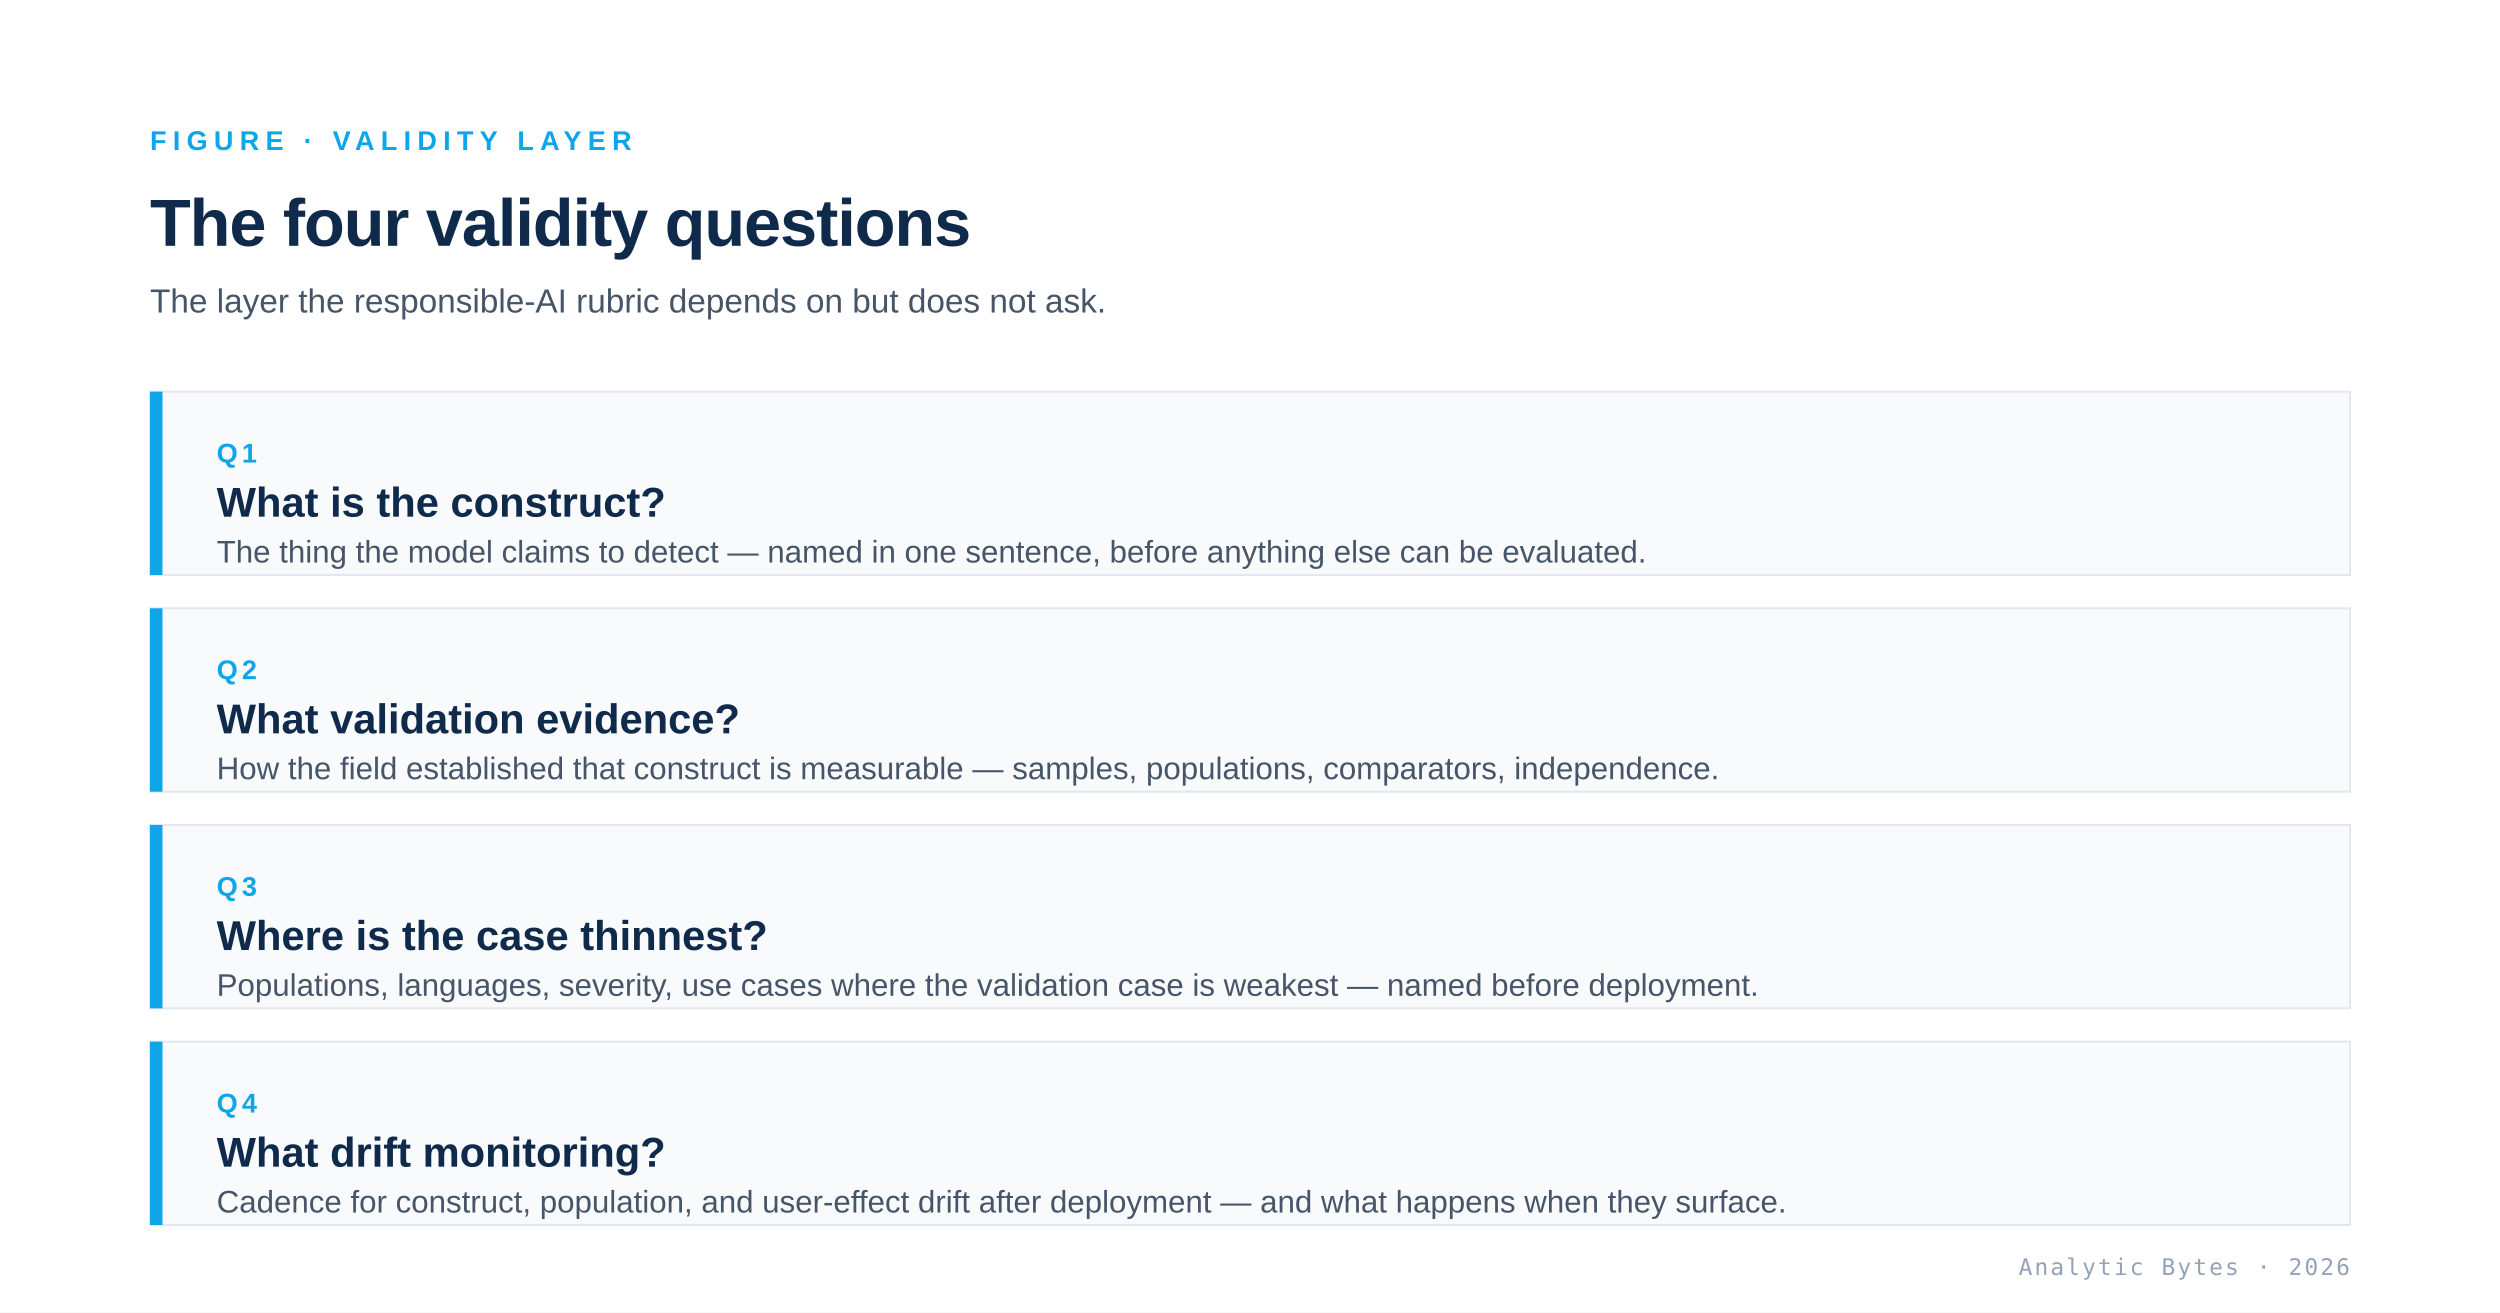
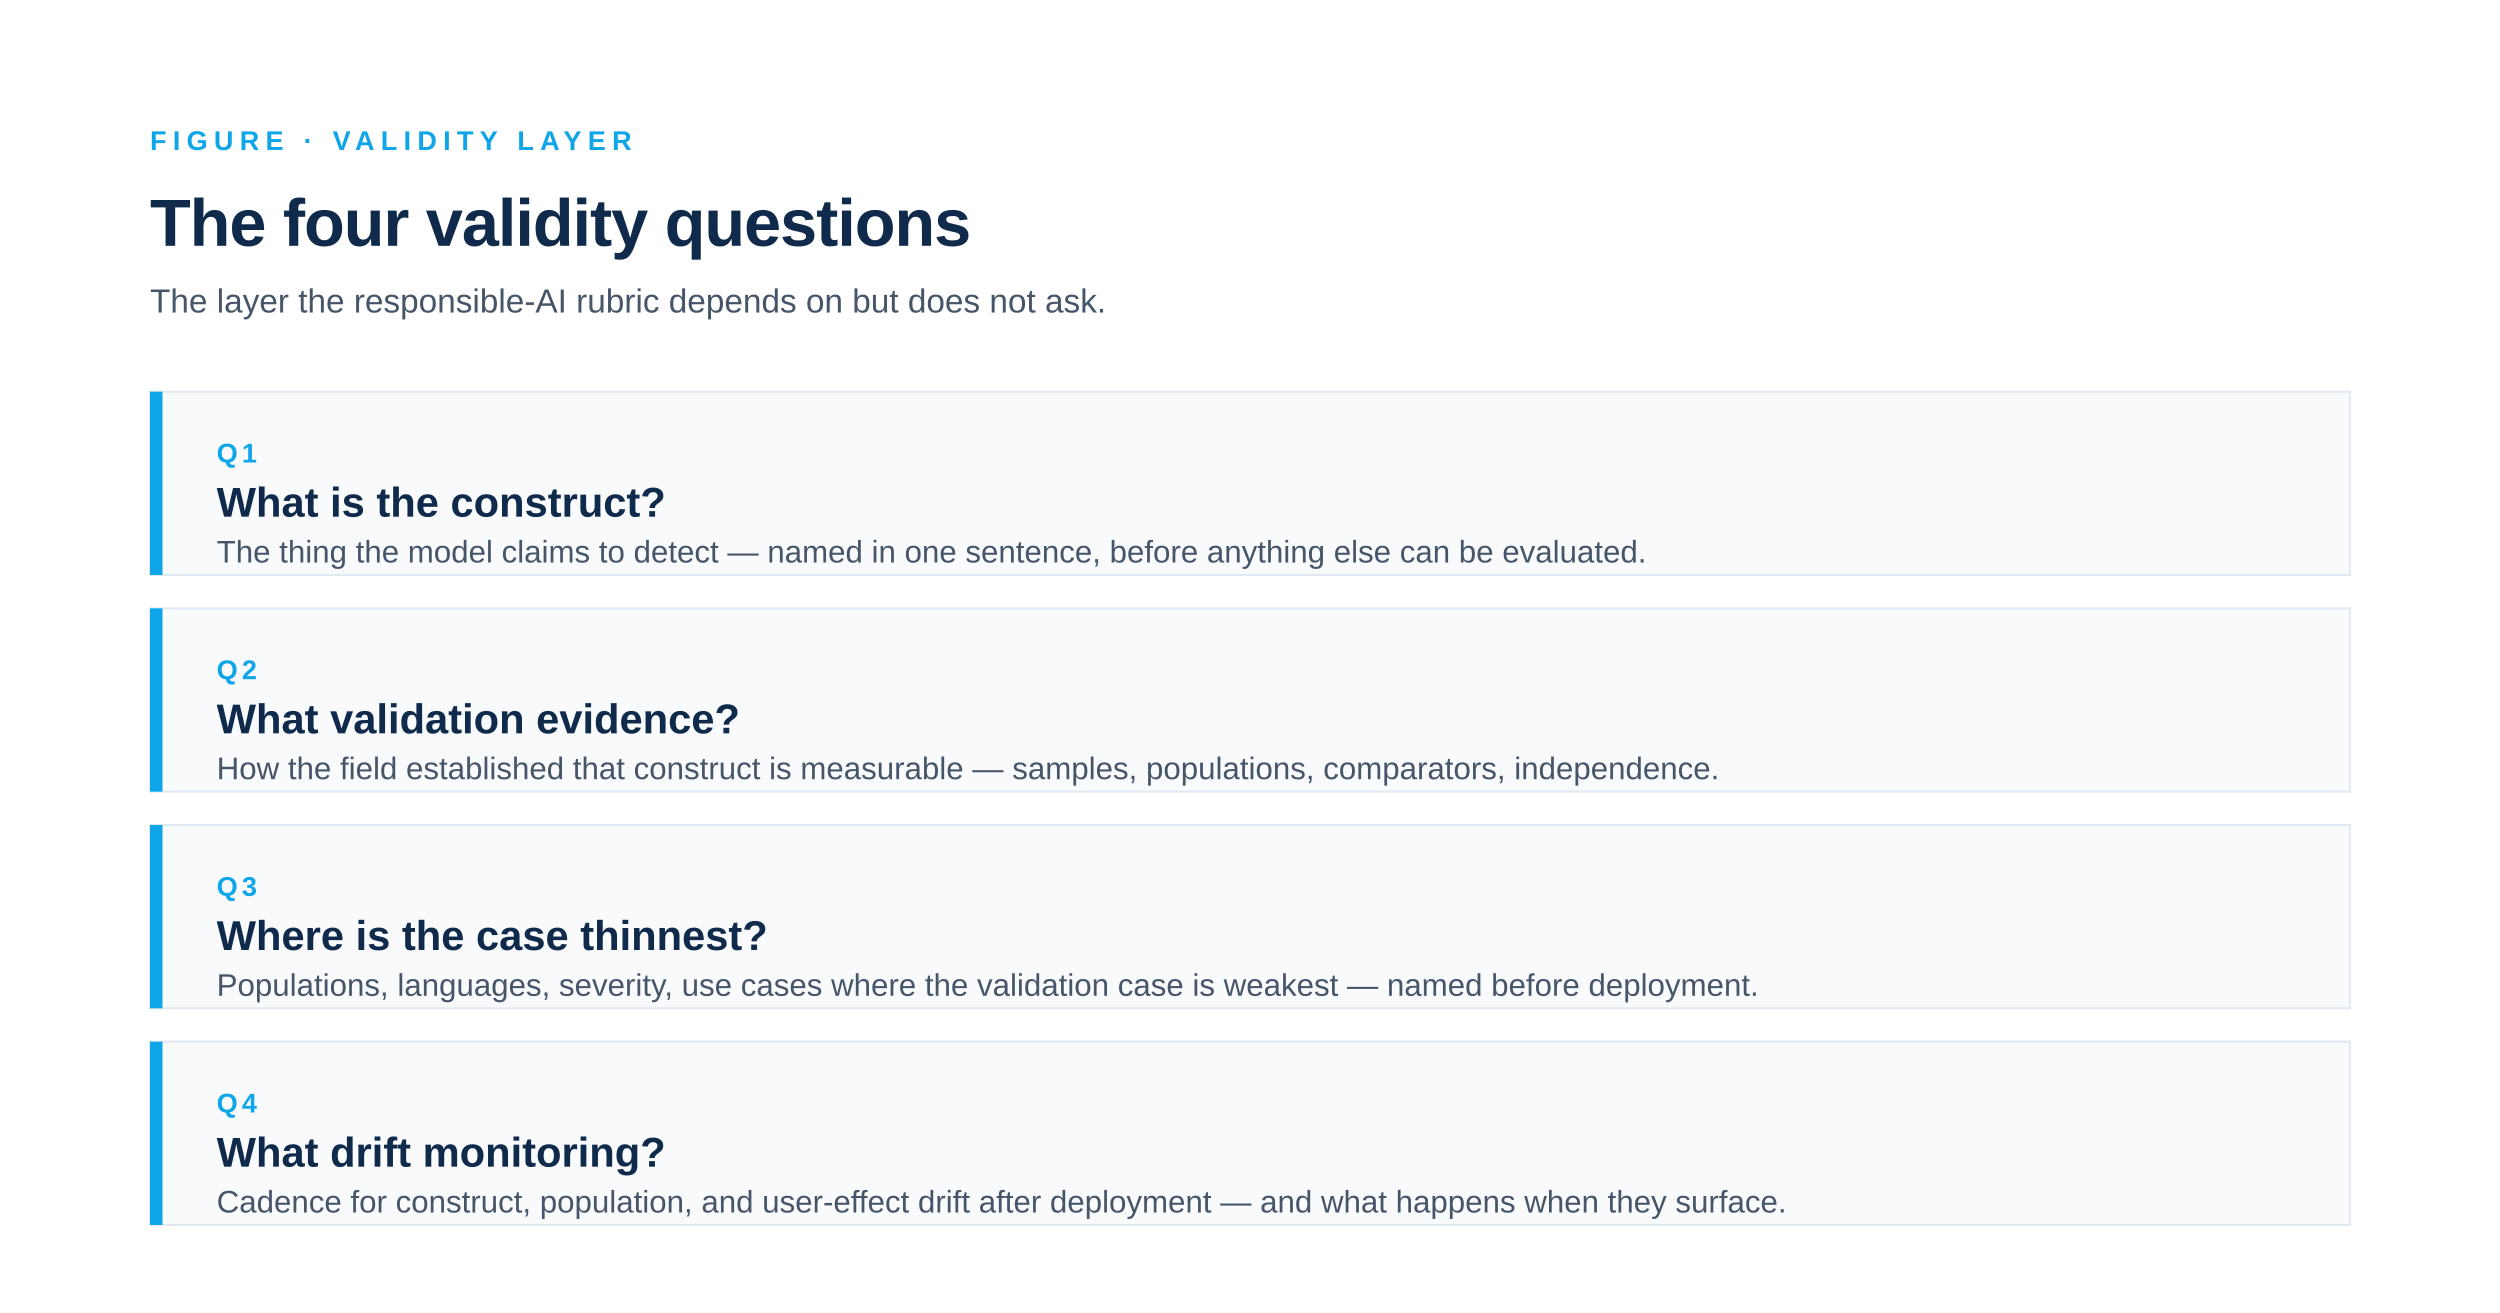
<svg xmlns="http://www.w3.org/2000/svg" viewBox="0 0 1200 630" width="1200" height="630" role="img" aria-labelledby="title desc">
  <rect x="0" y="0" width="1200" height="630" fill="#ffffff" />
  <text x="72" y="72" font-family="-apple-system, BlinkMacSystemFont, 'Helvetica Neue', Arial, sans-serif" font-size="13" font-weight="600" fill="#0EA5E9" letter-spacing="3">FIGURE · VALIDITY LAYER</text>
  <text x="72" y="118" font-family="-apple-system, BlinkMacSystemFont, 'Helvetica Neue', Arial, sans-serif" font-size="32" font-weight="700" fill="#0F2A4A" letter-spacing="-0.5">The four validity questions</text>
  <text x="72" y="150" font-family="-apple-system, BlinkMacSystemFont, 'Helvetica Neue', Arial, sans-serif" font-size="16" font-weight="400" fill="#475569">The layer the responsible-AI rubric depends on but does not ask.</text>
  <g>
    <rect x="72" y="188" width="1056" height="88" fill="#F8FAFC" stroke="#E2E8F0" stroke-width="1" />
    <rect x="72" y="188" width="6" height="88" fill="#0EA5E9" />
    <text x="104" y="222" font-family="-apple-system, BlinkMacSystemFont, 'Helvetica Neue', Arial, sans-serif" font-size="13" font-weight="700" fill="#0EA5E9" letter-spacing="2">Q1</text>
    <text x="104" y="248" font-family="-apple-system, BlinkMacSystemFont, 'Helvetica Neue', Arial, sans-serif" font-size="20" font-weight="600" fill="#0F2A4A">What is the construct?</text>
    <text x="104" y="270" font-family="-apple-system, BlinkMacSystemFont, 'Helvetica Neue', Arial, sans-serif" font-size="15" font-weight="400" fill="#475569">The thing the model claims to detect — named in one sentence, before anything else can be evaluated.</text>
  </g>
  <g>
    <rect x="72" y="292" width="1056" height="88" fill="#F8FAFC" stroke="#E2E8F0" stroke-width="1" />
    <rect x="72" y="292" width="6" height="88" fill="#0EA5E9" />
    <text x="104" y="326" font-family="-apple-system, BlinkMacSystemFont, 'Helvetica Neue', Arial, sans-serif" font-size="13" font-weight="700" fill="#0EA5E9" letter-spacing="2">Q2</text>
    <text x="104" y="352" font-family="-apple-system, BlinkMacSystemFont, 'Helvetica Neue', Arial, sans-serif" font-size="20" font-weight="600" fill="#0F2A4A">What validation evidence?</text>
    <text x="104" y="374" font-family="-apple-system, BlinkMacSystemFont, 'Helvetica Neue', Arial, sans-serif" font-size="15" font-weight="400" fill="#475569">How the field established that construct is measurable — samples, populations, comparators, independence.</text>
  </g>
  <g>
    <rect x="72" y="396" width="1056" height="88" fill="#F8FAFC" stroke="#E2E8F0" stroke-width="1" />
    <rect x="72" y="396" width="6" height="88" fill="#0EA5E9" />
    <text x="104" y="430" font-family="-apple-system, BlinkMacSystemFont, 'Helvetica Neue', Arial, sans-serif" font-size="13" font-weight="700" fill="#0EA5E9" letter-spacing="2">Q3</text>
    <text x="104" y="456" font-family="-apple-system, BlinkMacSystemFont, 'Helvetica Neue', Arial, sans-serif" font-size="20" font-weight="600" fill="#0F2A4A">Where is the case thinnest?</text>
    <text x="104" y="478" font-family="-apple-system, BlinkMacSystemFont, 'Helvetica Neue', Arial, sans-serif" font-size="15" font-weight="400" fill="#475569">Populations, languages, severity, use cases where the validation case is weakest — named before deployment.</text>
  </g>
  <g>
    <rect x="72" y="500" width="1056" height="88" fill="#F8FAFC" stroke="#E2E8F0" stroke-width="1" />
    <rect x="72" y="500" width="6" height="88" fill="#0EA5E9" />
    <text x="104" y="534" font-family="-apple-system, BlinkMacSystemFont, 'Helvetica Neue', Arial, sans-serif" font-size="13" font-weight="700" fill="#0EA5E9" letter-spacing="2">Q4</text>
    <text x="104" y="560" font-family="-apple-system, BlinkMacSystemFont, 'Helvetica Neue', Arial, sans-serif" font-size="20" font-weight="600" fill="#0F2A4A">What drift monitoring?</text>
    <text x="104" y="582" font-family="-apple-system, BlinkMacSystemFont, 'Helvetica Neue', Arial, sans-serif" font-size="15" font-weight="400" fill="#475569">Cadence for construct, population, and user-effect drift after deployment — and what happens when they surface.</text>
  </g>
-   <text x="1128" y="612" text-anchor="end" font-family="ui-monospace, SFMono-Regular, Menlo, monospace" font-size="11" fill="#94A3B8" letter-spacing="1">Analytic Bytes · 2026</text>
</svg>
